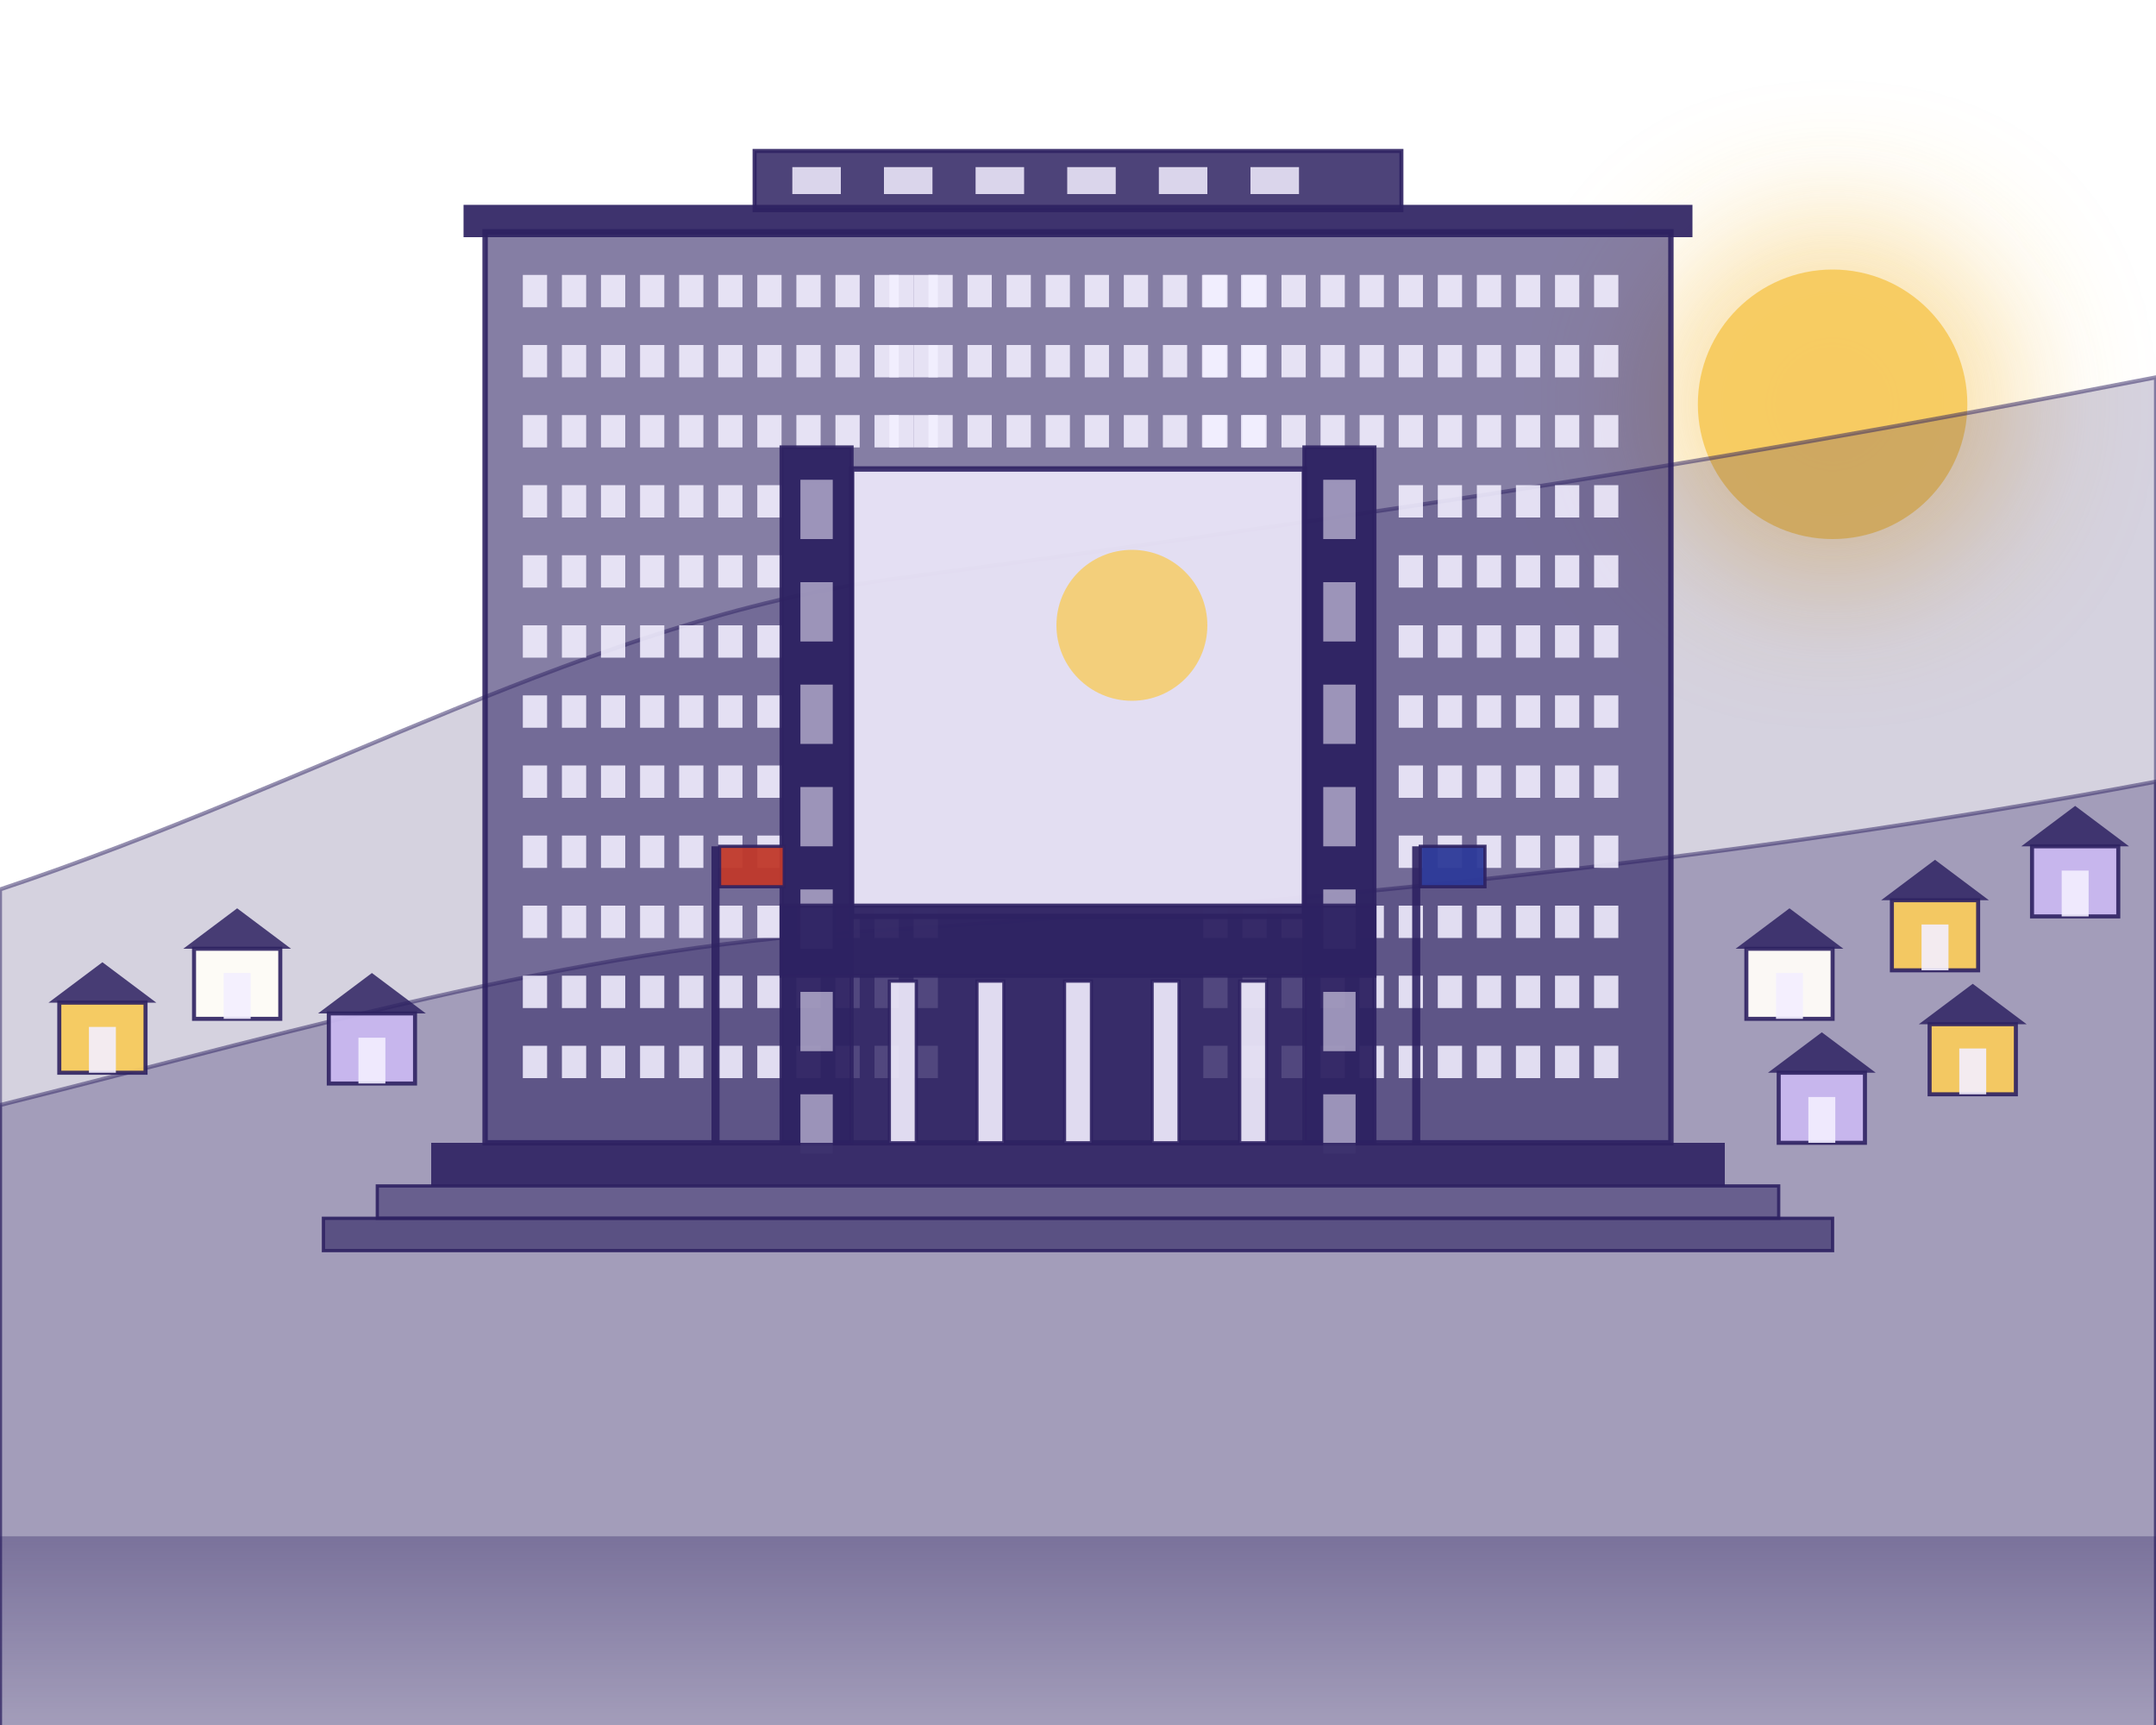
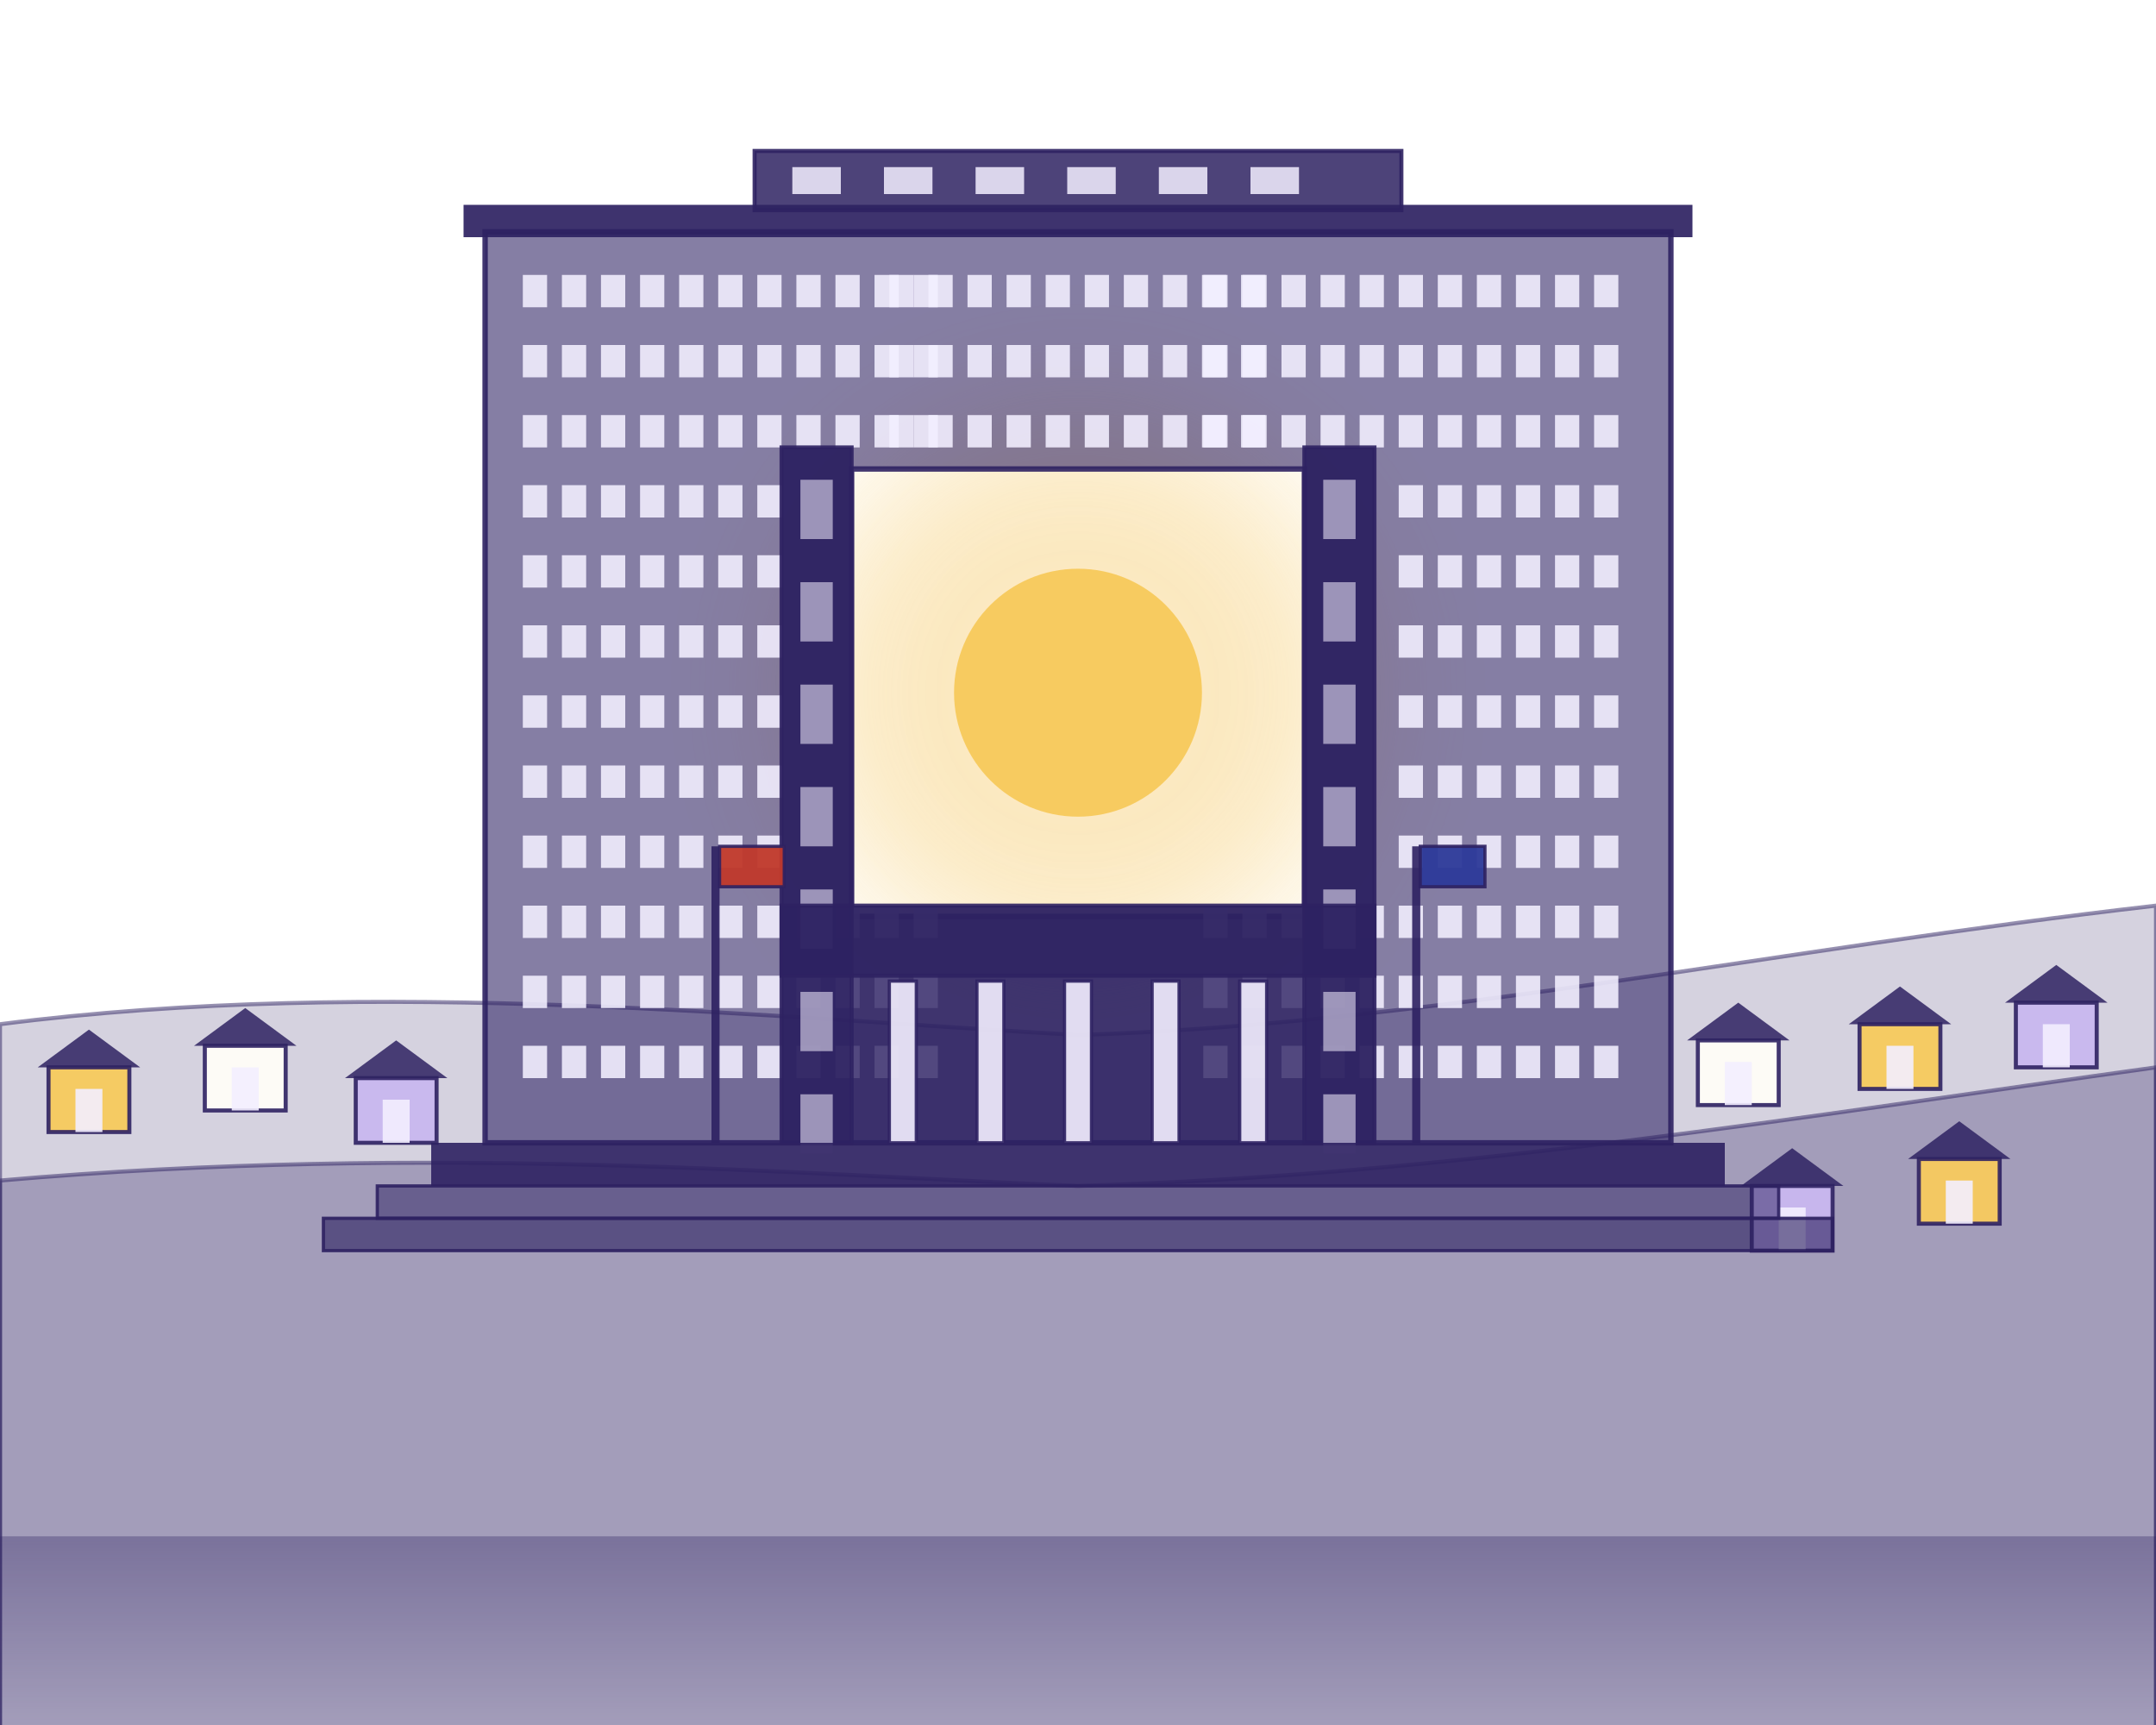
<svg xmlns="http://www.w3.org/2000/svg" viewBox="0 0 800 640" preserveAspectRatio="xMaxYMax slice">
  <defs>
    <filter id="g" x="-100%" y="-100%" width="300%" height="300%">
      <feGaussianBlur stdDeviation="26" />
    </filter>
    <linearGradient id="suelo" x1="0" y1="0" x2="0" y2="1">
      <stop offset="0" stop-color="#2e2262" stop-opacity=".35" />
      <stop offset="1" stop-color="#2e2262" stop-opacity="0" />
    </linearGradient>
  </defs>
-   <circle cx="680" cy="150" r="66" fill="#f2b42a" opacity=".45" filter="url(#g)" />
-   <circle cx="680" cy="150" r="50" fill="#f7cb5e" opacity=".95" />
-   <path d="M0 330 C120 290 220 230 330 215 C480 195 620 175 800 140 L800 760 L0 760Z" fill="#2e2262" fill-opacity=".2" stroke="#2e2262" stroke-opacity=".5" stroke-width="1.5" stroke-linejoin="round" />
-   <path d="M0 410 C120 380 220 350 330 345 C480 335 640 320 800 290 L800 760 L0 760Z" fill="#2e2262" fill-opacity=".3" stroke="#2e2262" stroke-opacity=".5" stroke-width="1.5" stroke-linejoin="round" />
-   <rect x="22" y="372" width="32" height="26" fill="#f7cb5e" fill-opacity="0.95" stroke="#2e2262" stroke-width="1.5" stroke-opacity=".9" />
-   <polygon points="18,372 38,357 58,372" fill="#2e2262" fill-opacity=".85" />
-   <rect x="33" y="381" width="10" height="17" fill="#f3efff" fill-opacity="0.9" />
-   <rect x="72" y="352" width="32" height="26" fill="#fffdf8" fill-opacity="0.95" stroke="#2e2262" stroke-width="1.5" stroke-opacity=".9" />
-   <polygon points="68,352 88,337 108,352" fill="#2e2262" fill-opacity=".85" />
-   <rect x="83" y="361" width="10" height="17" fill="#f3efff" fill-opacity="0.9" />
-   <rect x="122" y="376" width="32" height="26" fill="#c9b8f0" fill-opacity="0.95" stroke="#2e2262" stroke-width="1.5" stroke-opacity=".9" />
-   <polygon points="118,376 138,361 158,376" fill="#2e2262" fill-opacity=".85" />
-   <rect x="133" y="385" width="10" height="17" fill="#f3efff" fill-opacity="0.9" />
-   <rect x="648" y="352" width="32" height="26" fill="#fffdf8" fill-opacity="0.95" stroke="#2e2262" stroke-width="1.5" stroke-opacity=".9" />
-   <polygon points="644,352 664,337 684,352" fill="#2e2262" fill-opacity=".85" />
-   <rect x="659" y="361" width="10" height="17" fill="#f3efff" fill-opacity="0.9" />
-   <rect x="702" y="334" width="32" height="26" fill="#f7cb5e" fill-opacity="0.95" stroke="#2e2262" stroke-width="1.5" stroke-opacity=".9" />
-   <polygon points="698,334 718,319 738,334" fill="#2e2262" fill-opacity=".85" />
-   <rect x="713" y="343" width="10" height="17" fill="#f3efff" fill-opacity="0.9" />
-   <rect x="754" y="314" width="32" height="26" fill="#c9b8f0" fill-opacity="0.95" stroke="#2e2262" stroke-width="1.5" stroke-opacity=".9" />
-   <polygon points="750,314 770,299 790,314" fill="#2e2262" fill-opacity=".85" />
-   <rect x="765" y="323" width="10" height="17" fill="#f3efff" fill-opacity="0.9" />
-   <rect x="660" y="398" width="32" height="26" fill="#c9b8f0" fill-opacity="0.95" stroke="#2e2262" stroke-width="1.5" stroke-opacity=".9" />
-   <polygon points="656,398 676,383 696,398" fill="#2e2262" fill-opacity=".85" />
-   <rect x="671" y="407" width="10" height="17" fill="#f3efff" fill-opacity="0.9" />
-   <rect x="716" y="380" width="32" height="26" fill="#f7cb5e" fill-opacity="0.95" stroke="#2e2262" stroke-width="1.5" stroke-opacity=".9" />
-   <polygon points="712,380 732,365 752,380" fill="#2e2262" fill-opacity=".85" />
-   <rect x="727" y="389" width="10" height="17" fill="#f3efff" fill-opacity="0.9" />
-   <rect x="180" y="86" width="440" height="338" fill="#2e2262" fill-opacity="0.58" stroke="#2e2262" stroke-width="2" stroke-opacity=".9" />
+   <circle cx="400.0" cy="257.0" r="105" fill="#f2b42a" opacity=".3" filter="url(#g)" />
+   <circle cx="400.0" cy="257.0" r="46" fill="#f7cb5e" opacity=".97" />
+   <path d="M0 380 C140 362 290 378 400 384 C530 380 660 352 800 336 L800 760 L0 760Z" fill="#2e2262" fill-opacity=".2" stroke="#2e2262" stroke-opacity=".5" stroke-width="1.5" />
+   <path d="M0 438 C160 424 300 436 400 440 C540 436 670 414 800 396 L800 760 L0 760Z" fill="#2e2262" fill-opacity=".3" stroke="#2e2262" stroke-opacity=".5" stroke-width="1.5" />
+   <rect x="18" y="396" width="30" height="24" fill="#f7cb5e" fill-opacity="0.95" stroke="#2e2262" stroke-width="1.5" stroke-opacity=".9" />
+   <polygon points="14,396 33,382 52,396" fill="#2e2262" fill-opacity=".85" />
+   <rect x="28" y="404" width="10" height="16" fill="#f3efff" fill-opacity="0.9" />
+   <rect x="76" y="388" width="30" height="24" fill="#fffdf8" fill-opacity="0.95" stroke="#2e2262" stroke-width="1.5" stroke-opacity=".9" />
+   <polygon points="72,388 91,374 110,388" fill="#2e2262" fill-opacity=".85" />
+   <rect x="86" y="396" width="10" height="16" fill="#f3efff" fill-opacity="0.9" />
+   <rect x="132" y="400" width="30" height="24" fill="#c9b8f0" fill-opacity="0.95" stroke="#2e2262" stroke-width="1.5" stroke-opacity=".9" />
+   <polygon points="128,400 147,386 166,400" fill="#2e2262" fill-opacity=".85" />
+   <rect x="142" y="408" width="10" height="16" fill="#f3efff" fill-opacity="0.9" />
+   <rect x="630" y="386" width="30" height="24" fill="#fffdf8" fill-opacity="0.95" stroke="#2e2262" stroke-width="1.5" stroke-opacity=".9" />
+   <polygon points="626,386 645,372 664,386" fill="#2e2262" fill-opacity=".85" />
+   <rect x="640" y="394" width="10" height="16" fill="#f3efff" fill-opacity="0.9" />
+   <rect x="690" y="380" width="30" height="24" fill="#f7cb5e" fill-opacity="0.95" stroke="#2e2262" stroke-width="1.5" stroke-opacity=".9" />
+   <polygon points="686,380 705,366 724,380" fill="#2e2262" fill-opacity=".85" />
+   <rect x="700" y="388" width="10" height="16" fill="#f3efff" fill-opacity="0.9" />
+   <rect x="748" y="372" width="30" height="24" fill="#c9b8f0" fill-opacity="0.95" stroke="#2e2262" stroke-width="1.5" stroke-opacity=".9" />
+   <polygon points="744,372 763,358 782,372" fill="#2e2262" fill-opacity=".85" />
+   <rect x="758" y="380" width="10" height="16" fill="#f3efff" fill-opacity="0.9" />
+   <rect x="650" y="440" width="30" height="24" fill="#c9b8f0" fill-opacity="0.95" stroke="#2e2262" stroke-width="1.5" stroke-opacity=".9" />
+   <polygon points="646,440 665,426 684,440" fill="#2e2262" fill-opacity=".85" />
+   <rect x="660" y="448" width="10" height="16" fill="#f3efff" fill-opacity="0.9" />
+   <rect x="712" y="430" width="30" height="24" fill="#f7cb5e" fill-opacity="0.95" stroke="#2e2262" stroke-width="1.5" stroke-opacity=".9" />
+   <polygon points="708,430 727,416 746,430" fill="#2e2262" fill-opacity=".85" />
+   <rect x="722" y="438" width="10" height="16" fill="#f3efff" fill-opacity="0.9" />
+   <path fill-rule="evenodd" d="M180 86 H620 V424 H180 Z M316.0 174 V340 H484.0 V174 Z" fill="#2e2262" fill-opacity=".58" stroke="#2e2262" stroke-width="2" stroke-opacity=".9" />
  <rect x="172" y="76" width="456" height="12" fill="#2e2262" fill-opacity="0.92" />
  <rect x="280" y="56" width="240" height="22" fill="#2e2262" fill-opacity="0.85" stroke="#2e2262" stroke-width="1.5" stroke-opacity=".9" />
  <rect x="294" y="62" width="18" height="10" fill="#f3efff" fill-opacity="0.85" />
  <rect x="328" y="62" width="18" height="10" fill="#f3efff" fill-opacity="0.85" />
  <rect x="362" y="62" width="18" height="10" fill="#f3efff" fill-opacity="0.85" />
  <rect x="396" y="62" width="18" height="10" fill="#f3efff" fill-opacity="0.85" />
  <rect x="430" y="62" width="18" height="10" fill="#f3efff" fill-opacity="0.85" />
  <rect x="464" y="62" width="18" height="10" fill="#f3efff" fill-opacity="0.85" />
  <rect x="194.0" y="102" width="9" height="12" fill="#f3efff" fill-opacity="0.88" />
  <rect x="446.5" y="102" width="9" height="12" fill="#f3efff" fill-opacity="0.88" />
  <rect x="208.5" y="102" width="9" height="12" fill="#f3efff" fill-opacity="0.88" />
  <rect x="461.0" y="102" width="9" height="12" fill="#f3efff" fill-opacity="0.88" />
  <rect x="223.0" y="102" width="9" height="12" fill="#f3efff" fill-opacity="0.88" />
  <rect x="475.5" y="102" width="9" height="12" fill="#f3efff" fill-opacity="0.88" />
  <rect x="237.5" y="102" width="9" height="12" fill="#f3efff" fill-opacity="0.88" />
  <rect x="490.0" y="102" width="9" height="12" fill="#f3efff" fill-opacity="0.88" />
  <rect x="252.0" y="102" width="9" height="12" fill="#f3efff" fill-opacity="0.88" />
  <rect x="504.5" y="102" width="9" height="12" fill="#f3efff" fill-opacity="0.88" />
  <rect x="266.5" y="102" width="9" height="12" fill="#f3efff" fill-opacity="0.88" />
  <rect x="519.0" y="102" width="9" height="12" fill="#f3efff" fill-opacity="0.88" />
  <rect x="281.0" y="102" width="9" height="12" fill="#f3efff" fill-opacity="0.88" />
  <rect x="533.5" y="102" width="9" height="12" fill="#f3efff" fill-opacity="0.88" />
  <rect x="295.5" y="102" width="9" height="12" fill="#f3efff" fill-opacity="0.88" />
  <rect x="548.0" y="102" width="9" height="12" fill="#f3efff" fill-opacity="0.88" />
  <rect x="310.0" y="102" width="9" height="12" fill="#f3efff" fill-opacity="0.88" />
  <rect x="562.5" y="102" width="9" height="12" fill="#f3efff" fill-opacity="0.88" />
  <rect x="324.5" y="102" width="9" height="12" fill="#f3efff" fill-opacity="0.88" />
  <rect x="577.0" y="102" width="9" height="12" fill="#f3efff" fill-opacity="0.88" />
  <rect x="339.0" y="102" width="9" height="12" fill="#f3efff" fill-opacity="0.88" />
  <rect x="591.5" y="102" width="9" height="12" fill="#f3efff" fill-opacity="0.88" />
  <rect x="194.0" y="128" width="9" height="12" fill="#f3efff" fill-opacity="0.88" />
  <rect x="446.5" y="128" width="9" height="12" fill="#f3efff" fill-opacity="0.88" />
  <rect x="208.5" y="128" width="9" height="12" fill="#f3efff" fill-opacity="0.88" />
  <rect x="461.0" y="128" width="9" height="12" fill="#f3efff" fill-opacity="0.88" />
  <rect x="223.0" y="128" width="9" height="12" fill="#f3efff" fill-opacity="0.88" />
  <rect x="475.5" y="128" width="9" height="12" fill="#f3efff" fill-opacity="0.88" />
  <rect x="237.5" y="128" width="9" height="12" fill="#f3efff" fill-opacity="0.88" />
  <rect x="490.0" y="128" width="9" height="12" fill="#f3efff" fill-opacity="0.88" />
  <rect x="252.0" y="128" width="9" height="12" fill="#f3efff" fill-opacity="0.88" />
  <rect x="504.5" y="128" width="9" height="12" fill="#f3efff" fill-opacity="0.88" />
  <rect x="266.5" y="128" width="9" height="12" fill="#f3efff" fill-opacity="0.88" />
  <rect x="519.0" y="128" width="9" height="12" fill="#f3efff" fill-opacity="0.88" />
  <rect x="281.0" y="128" width="9" height="12" fill="#f3efff" fill-opacity="0.88" />
  <rect x="533.5" y="128" width="9" height="12" fill="#f3efff" fill-opacity="0.88" />
  <rect x="295.5" y="128" width="9" height="12" fill="#f3efff" fill-opacity="0.88" />
  <rect x="548.0" y="128" width="9" height="12" fill="#f3efff" fill-opacity="0.88" />
  <rect x="310.0" y="128" width="9" height="12" fill="#f3efff" fill-opacity="0.88" />
  <rect x="562.5" y="128" width="9" height="12" fill="#f3efff" fill-opacity="0.88" />
  <rect x="324.5" y="128" width="9" height="12" fill="#f3efff" fill-opacity="0.88" />
  <rect x="577.0" y="128" width="9" height="12" fill="#f3efff" fill-opacity="0.88" />
  <rect x="339.0" y="128" width="9" height="12" fill="#f3efff" fill-opacity="0.88" />
  <rect x="591.5" y="128" width="9" height="12" fill="#f3efff" fill-opacity="0.88" />
  <rect x="194.0" y="154" width="9" height="12" fill="#f3efff" fill-opacity="0.88" />
  <rect x="446.5" y="154" width="9" height="12" fill="#f3efff" fill-opacity="0.88" />
  <rect x="208.5" y="154" width="9" height="12" fill="#f3efff" fill-opacity="0.88" />
  <rect x="461.0" y="154" width="9" height="12" fill="#f3efff" fill-opacity="0.88" />
  <rect x="223.0" y="154" width="9" height="12" fill="#f3efff" fill-opacity="0.88" />
  <rect x="475.5" y="154" width="9" height="12" fill="#f3efff" fill-opacity="0.88" />
  <rect x="237.5" y="154" width="9" height="12" fill="#f3efff" fill-opacity="0.88" />
  <rect x="490.0" y="154" width="9" height="12" fill="#f3efff" fill-opacity="0.88" />
  <rect x="252.0" y="154" width="9" height="12" fill="#f3efff" fill-opacity="0.88" />
  <rect x="504.5" y="154" width="9" height="12" fill="#f3efff" fill-opacity="0.88" />
  <rect x="266.5" y="154" width="9" height="12" fill="#f3efff" fill-opacity="0.88" />
  <rect x="519.0" y="154" width="9" height="12" fill="#f3efff" fill-opacity="0.88" />
  <rect x="281.0" y="154" width="9" height="12" fill="#f3efff" fill-opacity="0.88" />
  <rect x="533.5" y="154" width="9" height="12" fill="#f3efff" fill-opacity="0.88" />
  <rect x="295.5" y="154" width="9" height="12" fill="#f3efff" fill-opacity="0.88" />
  <rect x="548.0" y="154" width="9" height="12" fill="#f3efff" fill-opacity="0.88" />
  <rect x="310.0" y="154" width="9" height="12" fill="#f3efff" fill-opacity="0.88" />
  <rect x="562.5" y="154" width="9" height="12" fill="#f3efff" fill-opacity="0.88" />
  <rect x="324.5" y="154" width="9" height="12" fill="#f3efff" fill-opacity="0.88" />
  <rect x="577.0" y="154" width="9" height="12" fill="#f3efff" fill-opacity="0.88" />
  <rect x="339.0" y="154" width="9" height="12" fill="#f3efff" fill-opacity="0.88" />
  <rect x="591.5" y="154" width="9" height="12" fill="#f3efff" fill-opacity="0.88" />
  <rect x="194.0" y="180" width="9" height="12" fill="#f3efff" fill-opacity="0.88" />
  <rect x="208.5" y="180" width="9" height="12" fill="#f3efff" fill-opacity="0.88" />
  <rect x="223.0" y="180" width="9" height="12" fill="#f3efff" fill-opacity="0.88" />
  <rect x="237.5" y="180" width="9" height="12" fill="#f3efff" fill-opacity="0.88" />
  <rect x="252.0" y="180" width="9" height="12" fill="#f3efff" fill-opacity="0.88" />
  <rect x="266.5" y="180" width="9" height="12" fill="#f3efff" fill-opacity="0.88" />
  <rect x="519.0" y="180" width="9" height="12" fill="#f3efff" fill-opacity="0.88" />
  <rect x="281.0" y="180" width="9" height="12" fill="#f3efff" fill-opacity="0.88" />
  <rect x="533.5" y="180" width="9" height="12" fill="#f3efff" fill-opacity="0.88" />
  <rect x="548.0" y="180" width="9" height="12" fill="#f3efff" fill-opacity="0.88" />
  <rect x="562.5" y="180" width="9" height="12" fill="#f3efff" fill-opacity="0.88" />
  <rect x="577.0" y="180" width="9" height="12" fill="#f3efff" fill-opacity="0.88" />
  <rect x="591.5" y="180" width="9" height="12" fill="#f3efff" fill-opacity="0.88" />
  <rect x="194.0" y="206" width="9" height="12" fill="#f3efff" fill-opacity="0.88" />
  <rect x="208.5" y="206" width="9" height="12" fill="#f3efff" fill-opacity="0.88" />
  <rect x="223.0" y="206" width="9" height="12" fill="#f3efff" fill-opacity="0.88" />
  <rect x="237.5" y="206" width="9" height="12" fill="#f3efff" fill-opacity="0.88" />
  <rect x="252.0" y="206" width="9" height="12" fill="#f3efff" fill-opacity="0.88" />
  <rect x="266.5" y="206" width="9" height="12" fill="#f3efff" fill-opacity="0.88" />
  <rect x="519.0" y="206" width="9" height="12" fill="#f3efff" fill-opacity="0.88" />
  <rect x="281.0" y="206" width="9" height="12" fill="#f3efff" fill-opacity="0.88" />
  <rect x="533.5" y="206" width="9" height="12" fill="#f3efff" fill-opacity="0.88" />
  <rect x="548.0" y="206" width="9" height="12" fill="#f3efff" fill-opacity="0.88" />
  <rect x="562.5" y="206" width="9" height="12" fill="#f3efff" fill-opacity="0.88" />
  <rect x="577.0" y="206" width="9" height="12" fill="#f3efff" fill-opacity="0.88" />
  <rect x="591.5" y="206" width="9" height="12" fill="#f3efff" fill-opacity="0.88" />
  <rect x="194.0" y="232" width="9" height="12" fill="#f3efff" fill-opacity="0.88" />
  <rect x="208.5" y="232" width="9" height="12" fill="#f3efff" fill-opacity="0.88" />
  <rect x="223.0" y="232" width="9" height="12" fill="#f3efff" fill-opacity="0.88" />
  <rect x="237.5" y="232" width="9" height="12" fill="#f3efff" fill-opacity="0.88" />
  <rect x="252.0" y="232" width="9" height="12" fill="#f3efff" fill-opacity="0.88" />
  <rect x="266.5" y="232" width="9" height="12" fill="#f3efff" fill-opacity="0.88" />
  <rect x="519.0" y="232" width="9" height="12" fill="#f3efff" fill-opacity="0.88" />
  <rect x="281.0" y="232" width="9" height="12" fill="#f3efff" fill-opacity="0.88" />
  <rect x="533.5" y="232" width="9" height="12" fill="#f3efff" fill-opacity="0.88" />
  <rect x="548.0" y="232" width="9" height="12" fill="#f3efff" fill-opacity="0.88" />
  <rect x="562.5" y="232" width="9" height="12" fill="#f3efff" fill-opacity="0.88" />
  <rect x="577.0" y="232" width="9" height="12" fill="#f3efff" fill-opacity="0.88" />
  <rect x="591.5" y="232" width="9" height="12" fill="#f3efff" fill-opacity="0.88" />
  <rect x="194.0" y="258" width="9" height="12" fill="#f3efff" fill-opacity="0.88" />
  <rect x="208.5" y="258" width="9" height="12" fill="#f3efff" fill-opacity="0.88" />
  <rect x="223.0" y="258" width="9" height="12" fill="#f3efff" fill-opacity="0.88" />
  <rect x="237.5" y="258" width="9" height="12" fill="#f3efff" fill-opacity="0.88" />
  <rect x="252.0" y="258" width="9" height="12" fill="#f3efff" fill-opacity="0.88" />
  <rect x="266.5" y="258" width="9" height="12" fill="#f3efff" fill-opacity="0.88" />
  <rect x="519.0" y="258" width="9" height="12" fill="#f3efff" fill-opacity="0.88" />
  <rect x="281.0" y="258" width="9" height="12" fill="#f3efff" fill-opacity="0.88" />
  <rect x="533.5" y="258" width="9" height="12" fill="#f3efff" fill-opacity="0.88" />
  <rect x="548.0" y="258" width="9" height="12" fill="#f3efff" fill-opacity="0.88" />
  <rect x="562.5" y="258" width="9" height="12" fill="#f3efff" fill-opacity="0.88" />
  <rect x="577.0" y="258" width="9" height="12" fill="#f3efff" fill-opacity="0.88" />
  <rect x="591.5" y="258" width="9" height="12" fill="#f3efff" fill-opacity="0.88" />
  <rect x="194.0" y="284" width="9" height="12" fill="#f3efff" fill-opacity="0.88" />
  <rect x="208.5" y="284" width="9" height="12" fill="#f3efff" fill-opacity="0.88" />
  <rect x="223.0" y="284" width="9" height="12" fill="#f3efff" fill-opacity="0.88" />
  <rect x="237.5" y="284" width="9" height="12" fill="#f3efff" fill-opacity="0.88" />
  <rect x="252.0" y="284" width="9" height="12" fill="#f3efff" fill-opacity="0.88" />
  <rect x="266.5" y="284" width="9" height="12" fill="#f3efff" fill-opacity="0.88" />
  <rect x="519.0" y="284" width="9" height="12" fill="#f3efff" fill-opacity="0.88" />
  <rect x="281.0" y="284" width="9" height="12" fill="#f3efff" fill-opacity="0.88" />
  <rect x="533.5" y="284" width="9" height="12" fill="#f3efff" fill-opacity="0.88" />
  <rect x="548.0" y="284" width="9" height="12" fill="#f3efff" fill-opacity="0.88" />
  <rect x="562.5" y="284" width="9" height="12" fill="#f3efff" fill-opacity="0.88" />
  <rect x="577.0" y="284" width="9" height="12" fill="#f3efff" fill-opacity="0.88" />
  <rect x="591.5" y="284" width="9" height="12" fill="#f3efff" fill-opacity="0.88" />
  <rect x="194.0" y="310" width="9" height="12" fill="#f3efff" fill-opacity="0.88" />
  <rect x="208.5" y="310" width="9" height="12" fill="#f3efff" fill-opacity="0.88" />
  <rect x="223.0" y="310" width="9" height="12" fill="#f3efff" fill-opacity="0.88" />
  <rect x="237.5" y="310" width="9" height="12" fill="#f3efff" fill-opacity="0.88" />
  <rect x="252.0" y="310" width="9" height="12" fill="#f3efff" fill-opacity="0.88" />
  <rect x="266.5" y="310" width="9" height="12" fill="#f3efff" fill-opacity="0.88" />
  <rect x="519.0" y="310" width="9" height="12" fill="#f3efff" fill-opacity="0.88" />
  <rect x="281.0" y="310" width="9" height="12" fill="#f3efff" fill-opacity="0.88" />
  <rect x="533.5" y="310" width="9" height="12" fill="#f3efff" fill-opacity="0.88" />
  <rect x="548.0" y="310" width="9" height="12" fill="#f3efff" fill-opacity="0.88" />
  <rect x="562.5" y="310" width="9" height="12" fill="#f3efff" fill-opacity="0.88" />
  <rect x="577.0" y="310" width="9" height="12" fill="#f3efff" fill-opacity="0.88" />
  <rect x="591.5" y="310" width="9" height="12" fill="#f3efff" fill-opacity="0.88" />
  <rect x="194.0" y="336" width="9" height="12" fill="#f3efff" fill-opacity="0.88" />
  <rect x="446.5" y="336" width="9" height="12" fill="#f3efff" fill-opacity="0.88" />
  <rect x="208.5" y="336" width="9" height="12" fill="#f3efff" fill-opacity="0.88" />
  <rect x="461.0" y="336" width="9" height="12" fill="#f3efff" fill-opacity="0.88" />
  <rect x="223.0" y="336" width="9" height="12" fill="#f3efff" fill-opacity="0.88" />
  <rect x="475.5" y="336" width="9" height="12" fill="#f3efff" fill-opacity="0.88" />
  <rect x="237.5" y="336" width="9" height="12" fill="#f3efff" fill-opacity="0.88" />
  <rect x="490.0" y="336" width="9" height="12" fill="#f3efff" fill-opacity="0.88" />
  <rect x="252.0" y="336" width="9" height="12" fill="#f3efff" fill-opacity="0.88" />
  <rect x="504.5" y="336" width="9" height="12" fill="#f3efff" fill-opacity="0.88" />
  <rect x="266.5" y="336" width="9" height="12" fill="#f3efff" fill-opacity="0.88" />
  <rect x="519.0" y="336" width="9" height="12" fill="#f3efff" fill-opacity="0.88" />
  <rect x="281.0" y="336" width="9" height="12" fill="#f3efff" fill-opacity="0.88" />
  <rect x="533.5" y="336" width="9" height="12" fill="#f3efff" fill-opacity="0.88" />
  <rect x="295.5" y="336" width="9" height="12" fill="#f3efff" fill-opacity="0.88" />
  <rect x="548.0" y="336" width="9" height="12" fill="#f3efff" fill-opacity="0.88" />
  <rect x="310.0" y="336" width="9" height="12" fill="#f3efff" fill-opacity="0.88" />
  <rect x="562.5" y="336" width="9" height="12" fill="#f3efff" fill-opacity="0.88" />
  <rect x="324.5" y="336" width="9" height="12" fill="#f3efff" fill-opacity="0.88" />
  <rect x="577.0" y="336" width="9" height="12" fill="#f3efff" fill-opacity="0.88" />
  <rect x="339.0" y="336" width="9" height="12" fill="#f3efff" fill-opacity="0.88" />
  <rect x="591.5" y="336" width="9" height="12" fill="#f3efff" fill-opacity="0.88" />
  <rect x="194.0" y="362" width="9" height="12" fill="#f3efff" fill-opacity="0.88" />
  <rect x="446.5" y="362" width="9" height="12" fill="#f3efff" fill-opacity="0.88" />
  <rect x="208.5" y="362" width="9" height="12" fill="#f3efff" fill-opacity="0.88" />
  <rect x="461.0" y="362" width="9" height="12" fill="#f3efff" fill-opacity="0.88" />
  <rect x="223.0" y="362" width="9" height="12" fill="#f3efff" fill-opacity="0.88" />
  <rect x="475.5" y="362" width="9" height="12" fill="#f3efff" fill-opacity="0.88" />
  <rect x="237.5" y="362" width="9" height="12" fill="#f3efff" fill-opacity="0.88" />
  <rect x="490.0" y="362" width="9" height="12" fill="#f3efff" fill-opacity="0.88" />
  <rect x="252.0" y="362" width="9" height="12" fill="#f3efff" fill-opacity="0.88" />
  <rect x="504.5" y="362" width="9" height="12" fill="#f3efff" fill-opacity="0.88" />
  <rect x="266.5" y="362" width="9" height="12" fill="#f3efff" fill-opacity="0.88" />
  <rect x="519.0" y="362" width="9" height="12" fill="#f3efff" fill-opacity="0.88" />
  <rect x="281.0" y="362" width="9" height="12" fill="#f3efff" fill-opacity="0.88" />
  <rect x="533.5" y="362" width="9" height="12" fill="#f3efff" fill-opacity="0.88" />
  <rect x="295.5" y="362" width="9" height="12" fill="#f3efff" fill-opacity="0.88" />
  <rect x="548.0" y="362" width="9" height="12" fill="#f3efff" fill-opacity="0.88" />
  <rect x="310.0" y="362" width="9" height="12" fill="#f3efff" fill-opacity="0.88" />
  <rect x="562.5" y="362" width="9" height="12" fill="#f3efff" fill-opacity="0.88" />
  <rect x="324.5" y="362" width="9" height="12" fill="#f3efff" fill-opacity="0.88" />
  <rect x="577.0" y="362" width="9" height="12" fill="#f3efff" fill-opacity="0.88" />
  <rect x="339.0" y="362" width="9" height="12" fill="#f3efff" fill-opacity="0.88" />
  <rect x="591.5" y="362" width="9" height="12" fill="#f3efff" fill-opacity="0.88" />
  <rect x="194.0" y="388" width="9" height="12" fill="#f3efff" fill-opacity="0.88" />
  <rect x="446.5" y="388" width="9" height="12" fill="#f3efff" fill-opacity="0.88" />
  <rect x="208.5" y="388" width="9" height="12" fill="#f3efff" fill-opacity="0.88" />
  <rect x="461.0" y="388" width="9" height="12" fill="#f3efff" fill-opacity="0.88" />
  <rect x="223.0" y="388" width="9" height="12" fill="#f3efff" fill-opacity="0.88" />
  <rect x="475.5" y="388" width="9" height="12" fill="#f3efff" fill-opacity="0.88" />
  <rect x="237.5" y="388" width="9" height="12" fill="#f3efff" fill-opacity="0.88" />
  <rect x="490.0" y="388" width="9" height="12" fill="#f3efff" fill-opacity="0.88" />
  <rect x="252.0" y="388" width="9" height="12" fill="#f3efff" fill-opacity="0.88" />
  <rect x="504.5" y="388" width="9" height="12" fill="#f3efff" fill-opacity="0.88" />
  <rect x="266.5" y="388" width="9" height="12" fill="#f3efff" fill-opacity="0.88" />
  <rect x="519.0" y="388" width="9" height="12" fill="#f3efff" fill-opacity="0.88" />
  <rect x="281.0" y="388" width="9" height="12" fill="#f3efff" fill-opacity="0.88" />
  <rect x="533.5" y="388" width="9" height="12" fill="#f3efff" fill-opacity="0.88" />
  <rect x="295.5" y="388" width="9" height="12" fill="#f3efff" fill-opacity="0.88" />
  <rect x="548.0" y="388" width="9" height="12" fill="#f3efff" fill-opacity="0.88" />
  <rect x="310.0" y="388" width="9" height="12" fill="#f3efff" fill-opacity="0.88" />
  <rect x="562.5" y="388" width="9" height="12" fill="#f3efff" fill-opacity="0.88" />
  <rect x="324.5" y="388" width="9" height="12" fill="#f3efff" fill-opacity="0.88" />
  <rect x="577.0" y="388" width="9" height="12" fill="#f3efff" fill-opacity="0.88" />
  <rect x="339.0" y="388" width="9" height="12" fill="#f3efff" fill-opacity="0.88" />
  <rect x="591.5" y="388" width="9" height="12" fill="#f3efff" fill-opacity="0.88" />
  <rect x="330.0" y="102" width="9" height="12" fill="#f3efff" fill-opacity="0.88" />
  <rect x="344.5" y="102" width="9" height="12" fill="#f3efff" fill-opacity="0.88" />
  <rect x="359.0" y="102" width="9" height="12" fill="#f3efff" fill-opacity="0.88" />
  <rect x="373.5" y="102" width="9" height="12" fill="#f3efff" fill-opacity="0.88" />
  <rect x="388.0" y="102" width="9" height="12" fill="#f3efff" fill-opacity="0.88" />
  <rect x="402.5" y="102" width="9" height="12" fill="#f3efff" fill-opacity="0.88" />
  <rect x="417.0" y="102" width="9" height="12" fill="#f3efff" fill-opacity="0.88" />
  <rect x="431.5" y="102" width="9" height="12" fill="#f3efff" fill-opacity="0.88" />
  <rect x="446.0" y="102" width="9" height="12" fill="#f3efff" fill-opacity="0.88" />
  <rect x="460.5" y="102" width="9" height="12" fill="#f3efff" fill-opacity="0.88" />
  <rect x="330.0" y="128" width="9" height="12" fill="#f3efff" fill-opacity="0.88" />
  <rect x="344.5" y="128" width="9" height="12" fill="#f3efff" fill-opacity="0.88" />
  <rect x="359.0" y="128" width="9" height="12" fill="#f3efff" fill-opacity="0.88" />
  <rect x="373.5" y="128" width="9" height="12" fill="#f3efff" fill-opacity="0.88" />
  <rect x="388.0" y="128" width="9" height="12" fill="#f3efff" fill-opacity="0.88" />
  <rect x="402.5" y="128" width="9" height="12" fill="#f3efff" fill-opacity="0.88" />
  <rect x="417.0" y="128" width="9" height="12" fill="#f3efff" fill-opacity="0.88" />
  <rect x="431.5" y="128" width="9" height="12" fill="#f3efff" fill-opacity="0.88" />
  <rect x="446.0" y="128" width="9" height="12" fill="#f3efff" fill-opacity="0.88" />
  <rect x="460.5" y="128" width="9" height="12" fill="#f3efff" fill-opacity="0.88" />
  <rect x="330.0" y="154" width="9" height="12" fill="#f3efff" fill-opacity="0.88" />
  <rect x="344.5" y="154" width="9" height="12" fill="#f3efff" fill-opacity="0.88" />
  <rect x="359.0" y="154" width="9" height="12" fill="#f3efff" fill-opacity="0.88" />
  <rect x="373.5" y="154" width="9" height="12" fill="#f3efff" fill-opacity="0.88" />
  <rect x="388.0" y="154" width="9" height="12" fill="#f3efff" fill-opacity="0.88" />
  <rect x="402.5" y="154" width="9" height="12" fill="#f3efff" fill-opacity="0.88" />
  <rect x="417.0" y="154" width="9" height="12" fill="#f3efff" fill-opacity="0.88" />
  <rect x="431.5" y="154" width="9" height="12" fill="#f3efff" fill-opacity="0.88" />
  <rect x="446.0" y="154" width="9" height="12" fill="#f3efff" fill-opacity="0.88" />
  <rect x="460.5" y="154" width="9" height="12" fill="#f3efff" fill-opacity="0.88" />
-   <rect x="316.0" y="174" width="168" height="166" fill="#e9e4f7" fill-opacity="0.95" stroke="#2e2262" stroke-width="2" stroke-opacity=".9" />
-   <circle cx="420.0" cy="232" r="28" fill="#f7cb5e" fill-opacity=".8" />
  <rect x="290.0" y="166" width="26" height="258" fill="#2e2262" fill-opacity="0.95" stroke="#2e2262" stroke-width="1.5" stroke-opacity=".9" />
  <rect x="297.0" y="178" width="12" height="22" fill="#f3efff" fill-opacity="0.55" />
  <rect x="297.0" y="216" width="12" height="22" fill="#f3efff" fill-opacity="0.55" />
  <rect x="297.0" y="254" width="12" height="22" fill="#f3efff" fill-opacity="0.55" />
  <rect x="297.0" y="292" width="12" height="22" fill="#f3efff" fill-opacity="0.55" />
  <rect x="297.0" y="330" width="12" height="22" fill="#f3efff" fill-opacity="0.55" />
  <rect x="297.0" y="368" width="12" height="22" fill="#f3efff" fill-opacity="0.55" />
  <rect x="297.0" y="406" width="12" height="22" fill="#f3efff" fill-opacity="0.55" />
  <rect x="484.0" y="166" width="26" height="258" fill="#2e2262" fill-opacity="0.95" stroke="#2e2262" stroke-width="1.5" stroke-opacity=".9" />
  <rect x="491.0" y="178" width="12" height="22" fill="#f3efff" fill-opacity="0.55" />
  <rect x="491.0" y="216" width="12" height="22" fill="#f3efff" fill-opacity="0.55" />
  <rect x="491.0" y="254" width="12" height="22" fill="#f3efff" fill-opacity="0.55" />
  <rect x="491.0" y="292" width="12" height="22" fill="#f3efff" fill-opacity="0.55" />
  <rect x="491.0" y="330" width="12" height="22" fill="#f3efff" fill-opacity="0.55" />
  <rect x="491.0" y="368" width="12" height="22" fill="#f3efff" fill-opacity="0.55" />
  <rect x="491.0" y="406" width="12" height="22" fill="#f3efff" fill-opacity="0.55" />
  <rect x="290.0" y="336" width="220" height="26" fill="#2e2262" fill-opacity="0.95" stroke="#2e2262" stroke-width="1.5" stroke-opacity=".9" />
  <rect x="316.0" y="362" width="168" height="62" fill="#2e2262" fill-opacity="0.8" />
  <rect x="330.0" y="364" width="10" height="60" fill="#f3efff" fill-opacity="0.9" stroke="#2e2262" stroke-width="1.2" stroke-opacity=".9" />
  <rect x="362.5" y="364" width="10" height="60" fill="#f3efff" fill-opacity="0.9" stroke="#2e2262" stroke-width="1.2" stroke-opacity=".9" />
  <rect x="395.0" y="364" width="10" height="60" fill="#f3efff" fill-opacity="0.9" stroke="#2e2262" stroke-width="1.2" stroke-opacity=".9" />
  <rect x="427.5" y="364" width="10" height="60" fill="#f3efff" fill-opacity="0.9" stroke="#2e2262" stroke-width="1.2" stroke-opacity=".9" />
  <rect x="460.0" y="364" width="10" height="60" fill="#f3efff" fill-opacity="0.9" stroke="#2e2262" stroke-width="1.2" stroke-opacity=".9" />
  <rect x="160" y="424" width="480" height="16" fill="#2e2262" fill-opacity="0.9" />
  <rect x="140" y="440" width="520" height="12" fill="#2e2262" fill-opacity="0.5" stroke="#2e2262" stroke-width="1.2" stroke-opacity=".9" />
  <rect x="120" y="452" width="560" height="12" fill="#2e2262" fill-opacity="0.62" stroke="#2e2262" stroke-width="1.2" stroke-opacity=".9" />
  <rect x="264.0" y="314" width="3" height="110" fill="#2e2262" fill-opacity="0.9" />
  <rect x="267.0" y="314" width="24" height="15" fill="#c0392b" fill-opacity="0.95" stroke="#2e2262" stroke-width="1.2" stroke-opacity=".9" />
  <rect x="524.0" y="314" width="3" height="110" fill="#2e2262" fill-opacity="0.9" />
  <rect x="527.0" y="314" width="24" height="15" fill="#2e3a9a" fill-opacity="0.95" stroke="#2e2262" stroke-width="1.2" stroke-opacity=".9" />
  <rect x="0" y="570" width="800" height="70" fill="url(#suelo)" />
</svg>
